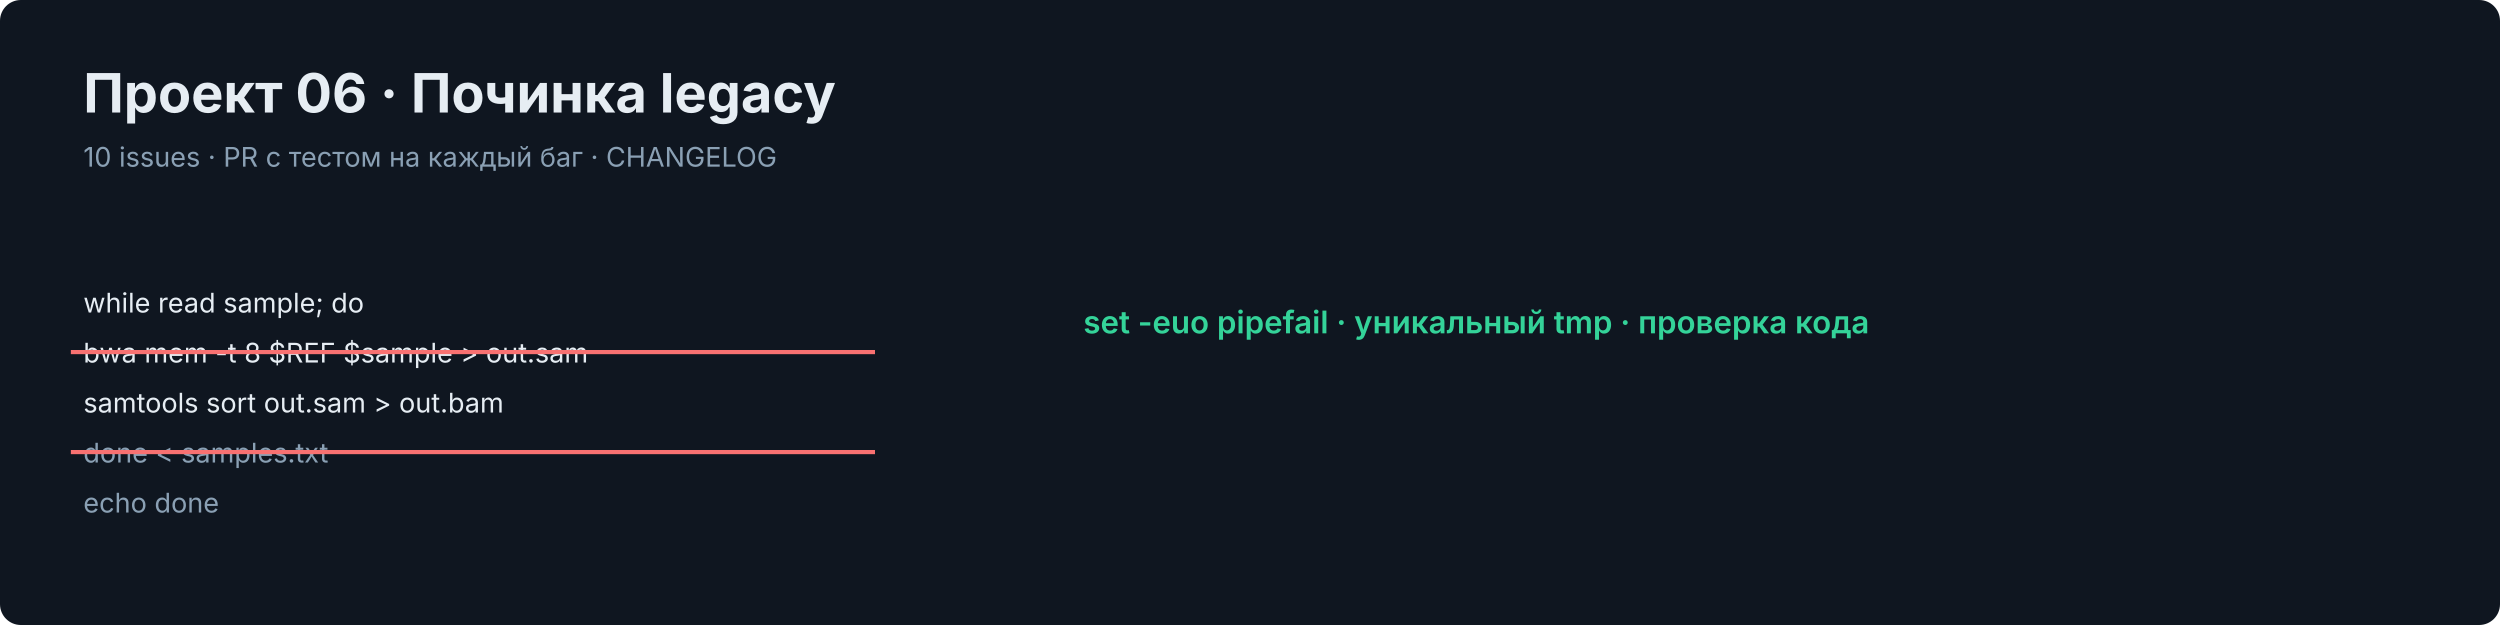
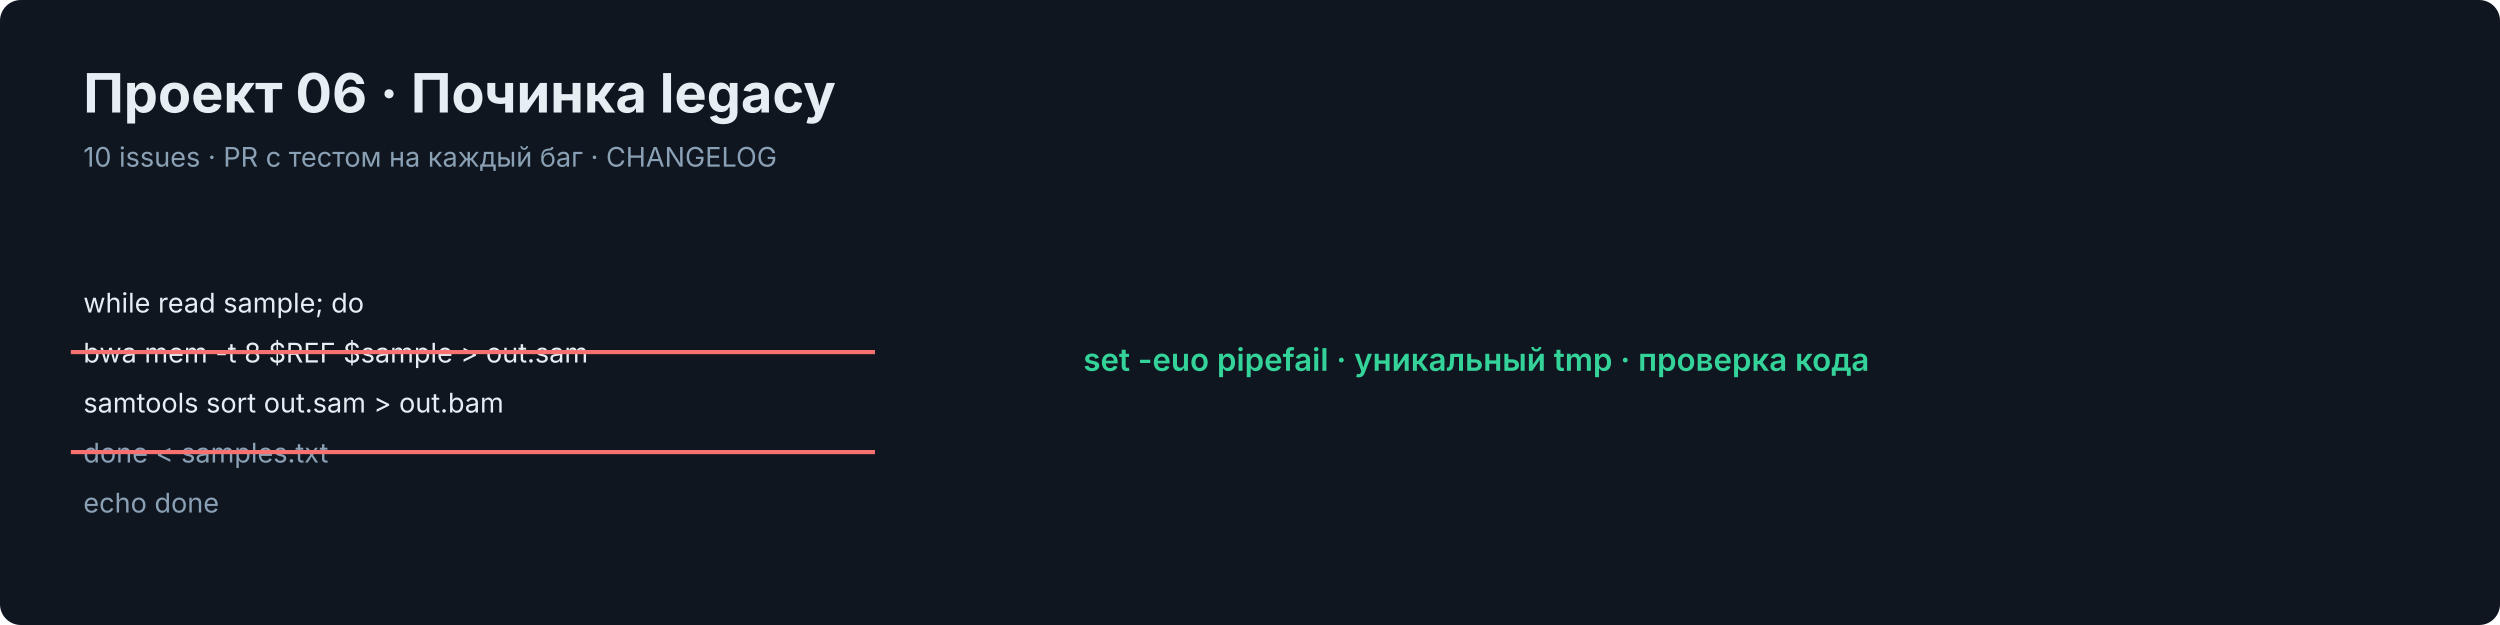
- <svg xmlns="http://www.w3.org/2000/svg" viewBox="0 0 1200 300" width="100%" preserveAspectRatio="xMidYMid meet" role="img" aria-label="06-legacy">
+ <svg xmlns="http://www.w3.org/2000/svg" class="animated" viewBox="0 0 1200 300" width="100%" preserveAspectRatio="xMidYMid meet" role="img" aria-label="06-legacy">
  <rect width="1200" height="300" fill="#0f1620" rx="10" />
  <text x="40.0" y="54.0" font-size="26" fill="#e6edf3" text-anchor="start" font-weight="700" font-family="Inter, Segoe UI, sans-serif">Проект 06 · Починка legacy</text>
  <text x="40.0" y="80.0" font-size="13" fill="#8aa0b4" text-anchor="start" font-weight="400" font-family="Inter, Segoe UI, sans-serif">10 issues · PR с тестом на каждый баг · CHANGELOG</text>
  <text x="40.0" y="150.0" font-size="13" fill="#e6edf3" text-anchor="start" font-weight="400" font-family="Inter, Segoe UI, sans-serif">while read sample; do</text>
  <text x="40.0" y="174.0" font-size="13" fill="#e6edf3" text-anchor="start" font-weight="400" font-family="Inter, Segoe UI, sans-serif">  bwa mem -t 8 $REF $sample &gt; out.sam</text>
  <text x="40.0" y="198.0" font-size="13" fill="#e6edf3" text-anchor="start" font-weight="400" font-family="Inter, Segoe UI, sans-serif">  samtools sort out.sam &gt; out.bam</text>
  <text x="40.0" y="222.0" font-size="13" fill="#8aa0b4" text-anchor="start" font-weight="400" font-family="Inter, Segoe UI, sans-serif">done &lt; samples.txt</text>
  <text x="40.0" y="246.0" font-size="13" fill="#8aa0b4" text-anchor="start" font-weight="400" font-family="Inter, Segoe UI, sans-serif">echo done</text>
  <line x1="34.0" y1="169.0" x2="420.0" y2="169.0" stroke="#f87171" stroke-width="2" />
  <line x1="34.0" y1="217.0" x2="420.0" y2="217.0" stroke="#f87171" stroke-width="2" />
-   <text x="520.0" y="160.0" font-size="15" fill="#34d399" text-anchor="start" font-weight="600" font-family="Inter, Segoe UI, sans-serif">set -euo pipefail · уникальный tmp · проверка кода</text>
+   <rect x="500" y="150" width="470" height="44" rx="10" fill="#132a24" stroke="#243343" stroke-width="1.5" opacity="0">
+     <animate attributeName="opacity" from="0" to="1" begin="1.8s" dur="0.55s" fill="freeze" />
+   </rect>
+   <text x="520.0" y="178.0" font-size="15" fill="#34d399" text-anchor="start" font-weight="600" font-family="Inter, Segoe UI, sans-serif">set -euo pipefail · уникальный tmp · проверка кода</text>
</svg>
